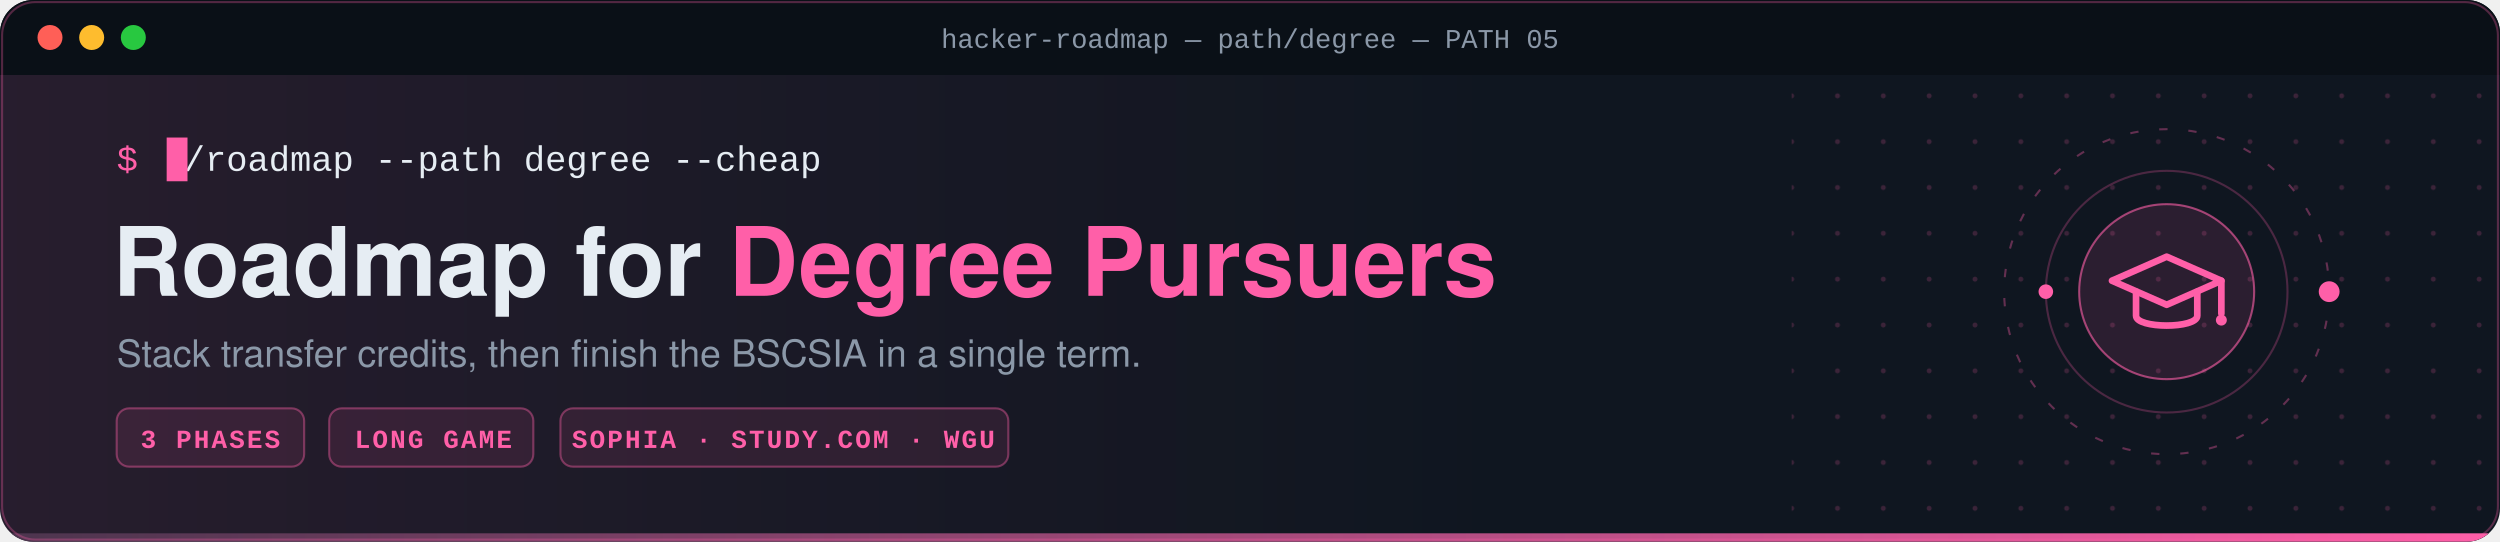
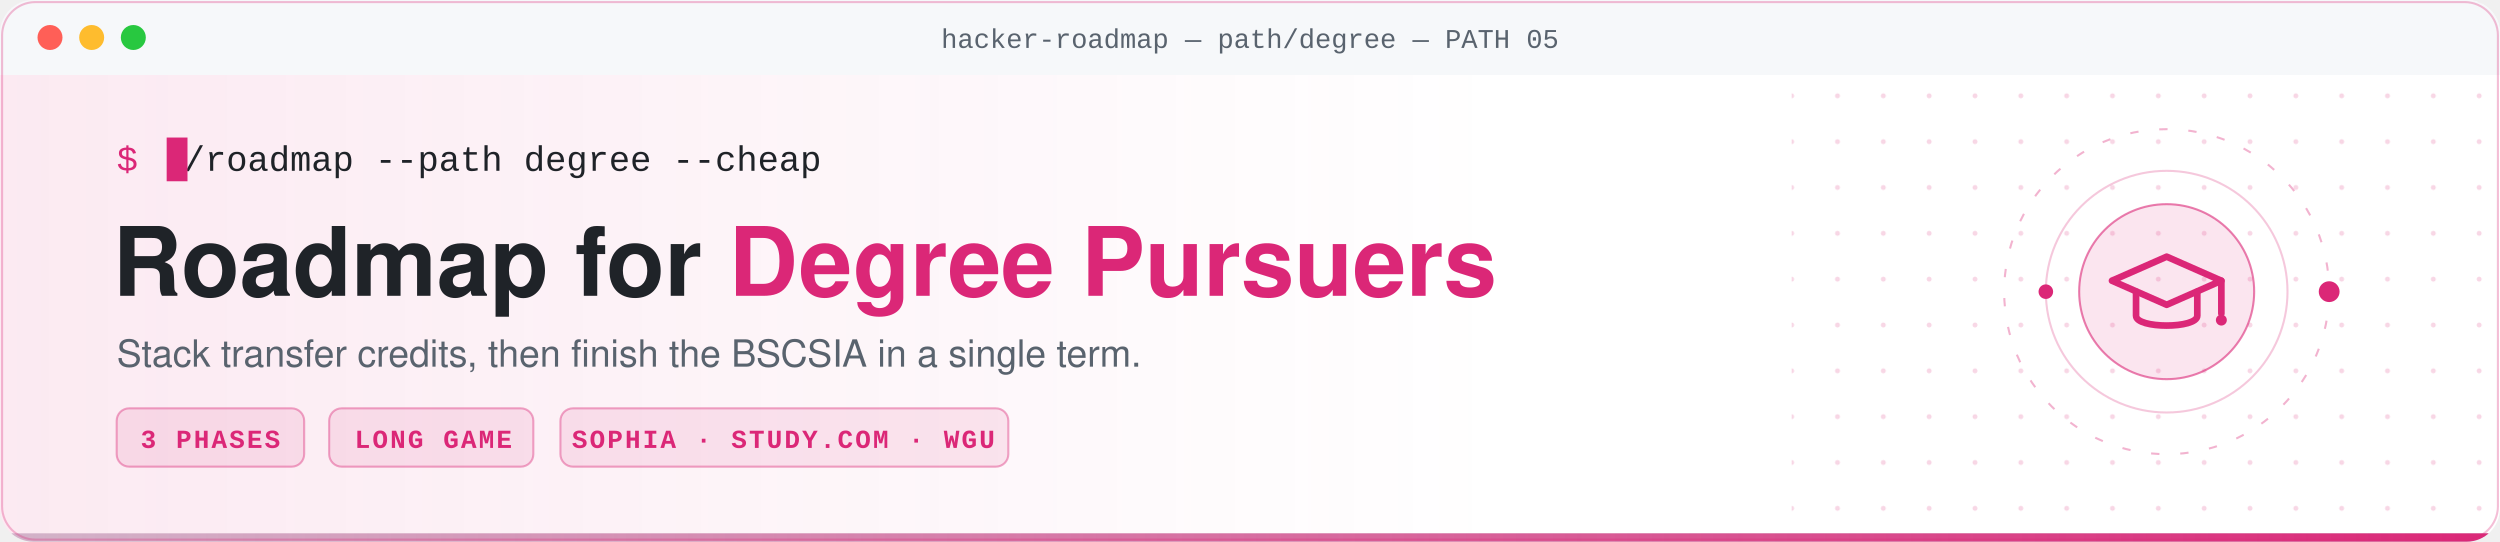
<svg xmlns="http://www.w3.org/2000/svg" width="1200" height="260" viewBox="0 0 1200 260" role="img" aria-label="Roadmap for Degree Pursuers">
  <defs>
    <linearGradient id="bg" x1="0" x2="1">
-       <stop offset="0" stop-color="#ff5fa8" stop-opacity="0.10" />
-       <stop offset="0.6" stop-color="#ff5fa8" stop-opacity="0" />
+       <stop offset="0" stop-color="#db2777" stop-opacity="0.10" />
+       <stop offset="0.6" stop-color="#db2777" stop-opacity="0" />
    </linearGradient>
    <pattern id="dots" width="22" height="22" patternUnits="userSpaceOnUse">
-       <circle cx="2" cy="2" r="1.2" fill="#ff5fa8" fill-opacity="0.18" />
+       <circle cx="2" cy="2" r="1.2" fill="#db2777" fill-opacity="0.18" />
    </pattern>
    <linearGradient id="bar" x1="0" x2="1">
-       <stop offset="0" stop-color="#ff5fa8" stop-opacity="0.2" />
-       <stop offset="1" stop-color="#ff5fa8" />
+       <stop offset="0" stop-color="#db2777" stop-opacity="0.2" />
+       <stop offset="1" stop-color="#db2777" />
    </linearGradient>
    <clipPath id="frame">
      <rect width="1200" height="260" rx="16" />
    </clipPath>
    <clipPath id="type">
      <rect class="typer" x="78" y="62" width="337" height="28" />
    </clipPath>
  </defs>
  <style>
  .typer{transform-box:fill-box;transform-origin:left;animation:type 7s steps(33,end) infinite}
  @keyframes type{0%{transform:scaleX(0)}35%,92%{transform:scaleX(1)}100%{transform:scaleX(0)}}
  .cursor{animation:cur 7s steps(33,end) infinite,blink 1s step-end infinite}
  @keyframes cur{0%{transform:translateX(0)}35%,92%{transform:translateX(337px)}100%{transform:translateX(0)}}
  @keyframes blink{50%{opacity:0}}
  .orbit{transform-origin:1040px 140px;animation:spin 14s linear infinite}
  .orbit2{transform-origin:1040px 140px;animation:spin 9s linear infinite reverse}
  @keyframes spin{to{transform:rotate(360deg)}}
  .float{animation:float 4s ease-in-out infinite}
  @keyframes float{0%,100%{transform:translateY(0)}50%{transform:translateY(-6px)}}
  .fill{transform-box:fill-box;transform-origin:left;animation:fill 7s ease-in-out infinite}
  @keyframes fill{0%{transform:scaleX(0)}60%,100%{transform:scaleX(1)}}
  @media (prefers-reduced-motion: reduce){*{animation:none!important}}
</style>
  <g clip-path="url(#frame)">
-     <rect width="1200" height="260" fill="#0f1620" />
+     <rect width="1200" height="260" fill="#ffffff" />
    <rect width="1200" height="260" fill="url(#bg)" />
    <rect x="860" width="340" height="260" fill="url(#dots)" />
-     <rect width="1200" height="36" fill="#0a1017" />
+     <rect width="1200" height="36" fill="#f6f8fa" />
    <circle cx="24" cy="18" r="6" fill="#ff5f57" />
    <circle cx="44" cy="18" r="6" fill="#febc2e" />
    <circle cx="64" cy="18" r="6" fill="#28c840" />
-     <text x="600.0" y="23" text-anchor="middle" font-family="ui-monospace,SFMono-Regular,Menlo,Consolas,'Liberation Mono',monospace" font-size="13" fill="#8b98a8">hacker-roadmap — path/degree — PATH 05</text>
-     <text x="56" y="82" font-family="ui-monospace,SFMono-Regular,Menlo,Consolas,'Liberation Mono',monospace" font-size="17" fill="#ff5fa8">$</text>
+     <text x="600.0" y="23" text-anchor="middle" font-family="ui-monospace,SFMono-Regular,Menlo,Consolas,'Liberation Mono',monospace" font-size="13" fill="#59636e">hacker-roadmap — path/degree — PATH 05</text>
+     <text x="56" y="82" font-family="ui-monospace,SFMono-Regular,Menlo,Consolas,'Liberation Mono',monospace" font-size="17" fill="#db2777">$</text>
    <g clip-path="url(#type)">
-       <text x="78" y="82" font-family="ui-monospace,SFMono-Regular,Menlo,Consolas,'Liberation Mono',monospace" font-size="17" fill="#e6edf3">./roadmap --path degree --cheap</text>
+       <text x="78" y="82" font-family="ui-monospace,SFMono-Regular,Menlo,Consolas,'Liberation Mono',monospace" font-size="17" fill="#1f2328">./roadmap --path degree --cheap</text>
    </g>
-     <rect class="cursor" x="80" y="66" width="10" height="21" fill="#ff5fa8" />
+     <rect class="cursor" x="80" y="66" width="10" height="21" fill="#db2777" />
    <g>
-       <text x="54" y="142" font-family="-apple-system,BlinkMacSystemFont,'Segoe UI',Helvetica,Arial,sans-serif" font-size="46" font-weight="800" fill="#e6edf3">Roadmap for <tspan fill="#ff5fa8">Degree Pursuers</tspan>
+       <text x="54" y="142" font-family="-apple-system,BlinkMacSystemFont,'Segoe UI',Helvetica,Arial,sans-serif" font-size="46" font-weight="800" fill="#1f2328">Roadmap for <tspan fill="#db2777">Degree Pursuers</tspan>
      </text>
-       <text x="56" y="176" font-family="-apple-system,BlinkMacSystemFont,'Segoe UI',Helvetica,Arial,sans-serif" font-size="18" fill="#8b98a8">Stack transfer credits, then finish the BSCSIA in a single term.</text>
+       <text x="56" y="176" font-family="-apple-system,BlinkMacSystemFont,'Segoe UI',Helvetica,Arial,sans-serif" font-size="18" fill="#59636e">Stack transfer credits, then finish the BSCSIA in a single term.</text>
    </g>
-     <rect x="56" y="196" width="90" height="28" rx="6" fill="#ff5fa8" fill-opacity="0.10" stroke="#ff5fa8" stroke-opacity="0.4" />
-     <text x="101" y="215" text-anchor="middle" font-family="ui-monospace,SFMono-Regular,Menlo,Consolas,'Liberation Mono',monospace" font-size="12.5" font-weight="700" letter-spacing="1" fill="#ff5fa8">3 PHASES</text>
-     <rect x="158" y="196" width="98" height="28" rx="6" fill="#ff5fa8" fill-opacity="0.10" stroke="#ff5fa8" stroke-opacity="0.4" />
-     <text x="208" y="215" text-anchor="middle" font-family="ui-monospace,SFMono-Regular,Menlo,Consolas,'Liberation Mono',monospace" font-size="12.5" font-weight="700" letter-spacing="1" fill="#ff5fa8">LONG GAME</text>
-     <rect x="269" y="196" width="215" height="28" rx="6" fill="#ff5fa8" fill-opacity="0.10" stroke="#ff5fa8" stroke-opacity="0.4" />
-     <text x="376" y="215" text-anchor="middle" font-family="ui-monospace,SFMono-Regular,Menlo,Consolas,'Liberation Mono',monospace" font-size="12.5" font-weight="700" letter-spacing="1" fill="#ff5fa8">SOPHIA · STUDY.COM · WGU</text>
+     <rect x="56" y="196" width="90" height="28" rx="6" fill="#db2777" fill-opacity="0.10" stroke="#db2777" stroke-opacity="0.4" />
+     <text x="101" y="215" text-anchor="middle" font-family="ui-monospace,SFMono-Regular,Menlo,Consolas,'Liberation Mono',monospace" font-size="12.5" font-weight="700" letter-spacing="1" fill="#db2777">3 PHASES</text>
+     <rect x="158" y="196" width="98" height="28" rx="6" fill="#db2777" fill-opacity="0.10" stroke="#db2777" stroke-opacity="0.4" />
+     <text x="208" y="215" text-anchor="middle" font-family="ui-monospace,SFMono-Regular,Menlo,Consolas,'Liberation Mono',monospace" font-size="12.5" font-weight="700" letter-spacing="1" fill="#db2777">LONG GAME</text>
+     <rect x="269" y="196" width="215" height="28" rx="6" fill="#db2777" fill-opacity="0.10" stroke="#db2777" stroke-opacity="0.4" />
+     <text x="376" y="215" text-anchor="middle" font-family="ui-monospace,SFMono-Regular,Menlo,Consolas,'Liberation Mono',monospace" font-size="12.5" font-weight="700" letter-spacing="1" fill="#db2777">SOPHIA · STUDY.COM · WGU</text>
    <g class="orbit">
-       <circle cx="1040" cy="140" r="78" fill="none" stroke="#ff5fa8" stroke-opacity="0.35" stroke-dasharray="4 10" />
-       <circle cx="1118" cy="140" r="5" fill="#ff5fa8" />
+       <circle cx="1040" cy="140" r="78" fill="none" stroke="#db2777" stroke-opacity="0.35" stroke-dasharray="4 10" />
+       <circle cx="1118" cy="140" r="5" fill="#db2777" />
    </g>
    <g class="orbit2">
-       <circle cx="1040" cy="140" r="58" fill="none" stroke="#ff5fa8" stroke-opacity="0.25" />
-       <circle cx="982" cy="140" r="3.5" fill="#ff5fa8" />
+       <circle cx="1040" cy="140" r="58" fill="none" stroke="#db2777" stroke-opacity="0.25" />
+       <circle cx="982" cy="140" r="3.5" fill="#db2777" />
    </g>
-     <circle cx="1040" cy="140" r="42" fill="#ff5fa8" fill-opacity="0.12" stroke="#ff5fa8" stroke-opacity="0.6" />
+     <circle cx="1040" cy="140" r="42" fill="#db2777" fill-opacity="0.12" stroke="#db2777" stroke-opacity="0.6" />
    <g class="float">
      <g transform="translate(1040 140)">
        <g transform="scale(1.05)">
-           <path d="M0 -16 L25 -5 L0 6 L-25 -5 Z" stroke="#ff5fa8" stroke-width="3.05" fill="none" stroke-linecap="round" stroke-linejoin="round" />
-           <path d="M-14 0 V11 C-14 17 14 17 14 11 V0" stroke="#ff5fa8" stroke-width="3.05" fill="none" stroke-linecap="round" stroke-linejoin="round" />
-           <path d="M25 -5 V10" stroke="#ff5fa8" stroke-width="3.05" fill="none" stroke-linecap="round" stroke-linejoin="round" />
-           <circle cx="25" cy="13" r="2.5" fill="#ff5fa8" />
+           <path d="M0 -16 L25 -5 L0 6 L-25 -5 Z" stroke="#db2777" stroke-width="3.05" fill="none" stroke-linecap="round" stroke-linejoin="round" />
+           <path d="M-14 0 V11 C-14 17 14 17 14 11 V0" stroke="#db2777" stroke-width="3.05" fill="none" stroke-linecap="round" stroke-linejoin="round" />
+           <path d="M25 -5 V10" stroke="#db2777" stroke-width="3.05" fill="none" stroke-linecap="round" stroke-linejoin="round" />
+           <circle cx="25" cy="13" r="2.5" fill="#db2777" />
        </g>
      </g>
    </g>
-     <rect x="0" y="256" width="1200" height="4" fill="#1f2a37" />
+     <rect x="0" y="256" width="1200" height="4" fill="#d0d7de" />
    <rect class="fill" x="0" y="256" width="1200" height="4" fill="url(#bar)" />
-     <rect x="1" y="1" width="1198" height="258" rx="16" fill="none" stroke="#ff5fa8" stroke-opacity="0.3" />
+     <rect x="1" y="1" width="1198" height="258" rx="16" fill="none" stroke="#db2777" stroke-opacity="0.3" />
  </g>
</svg>
